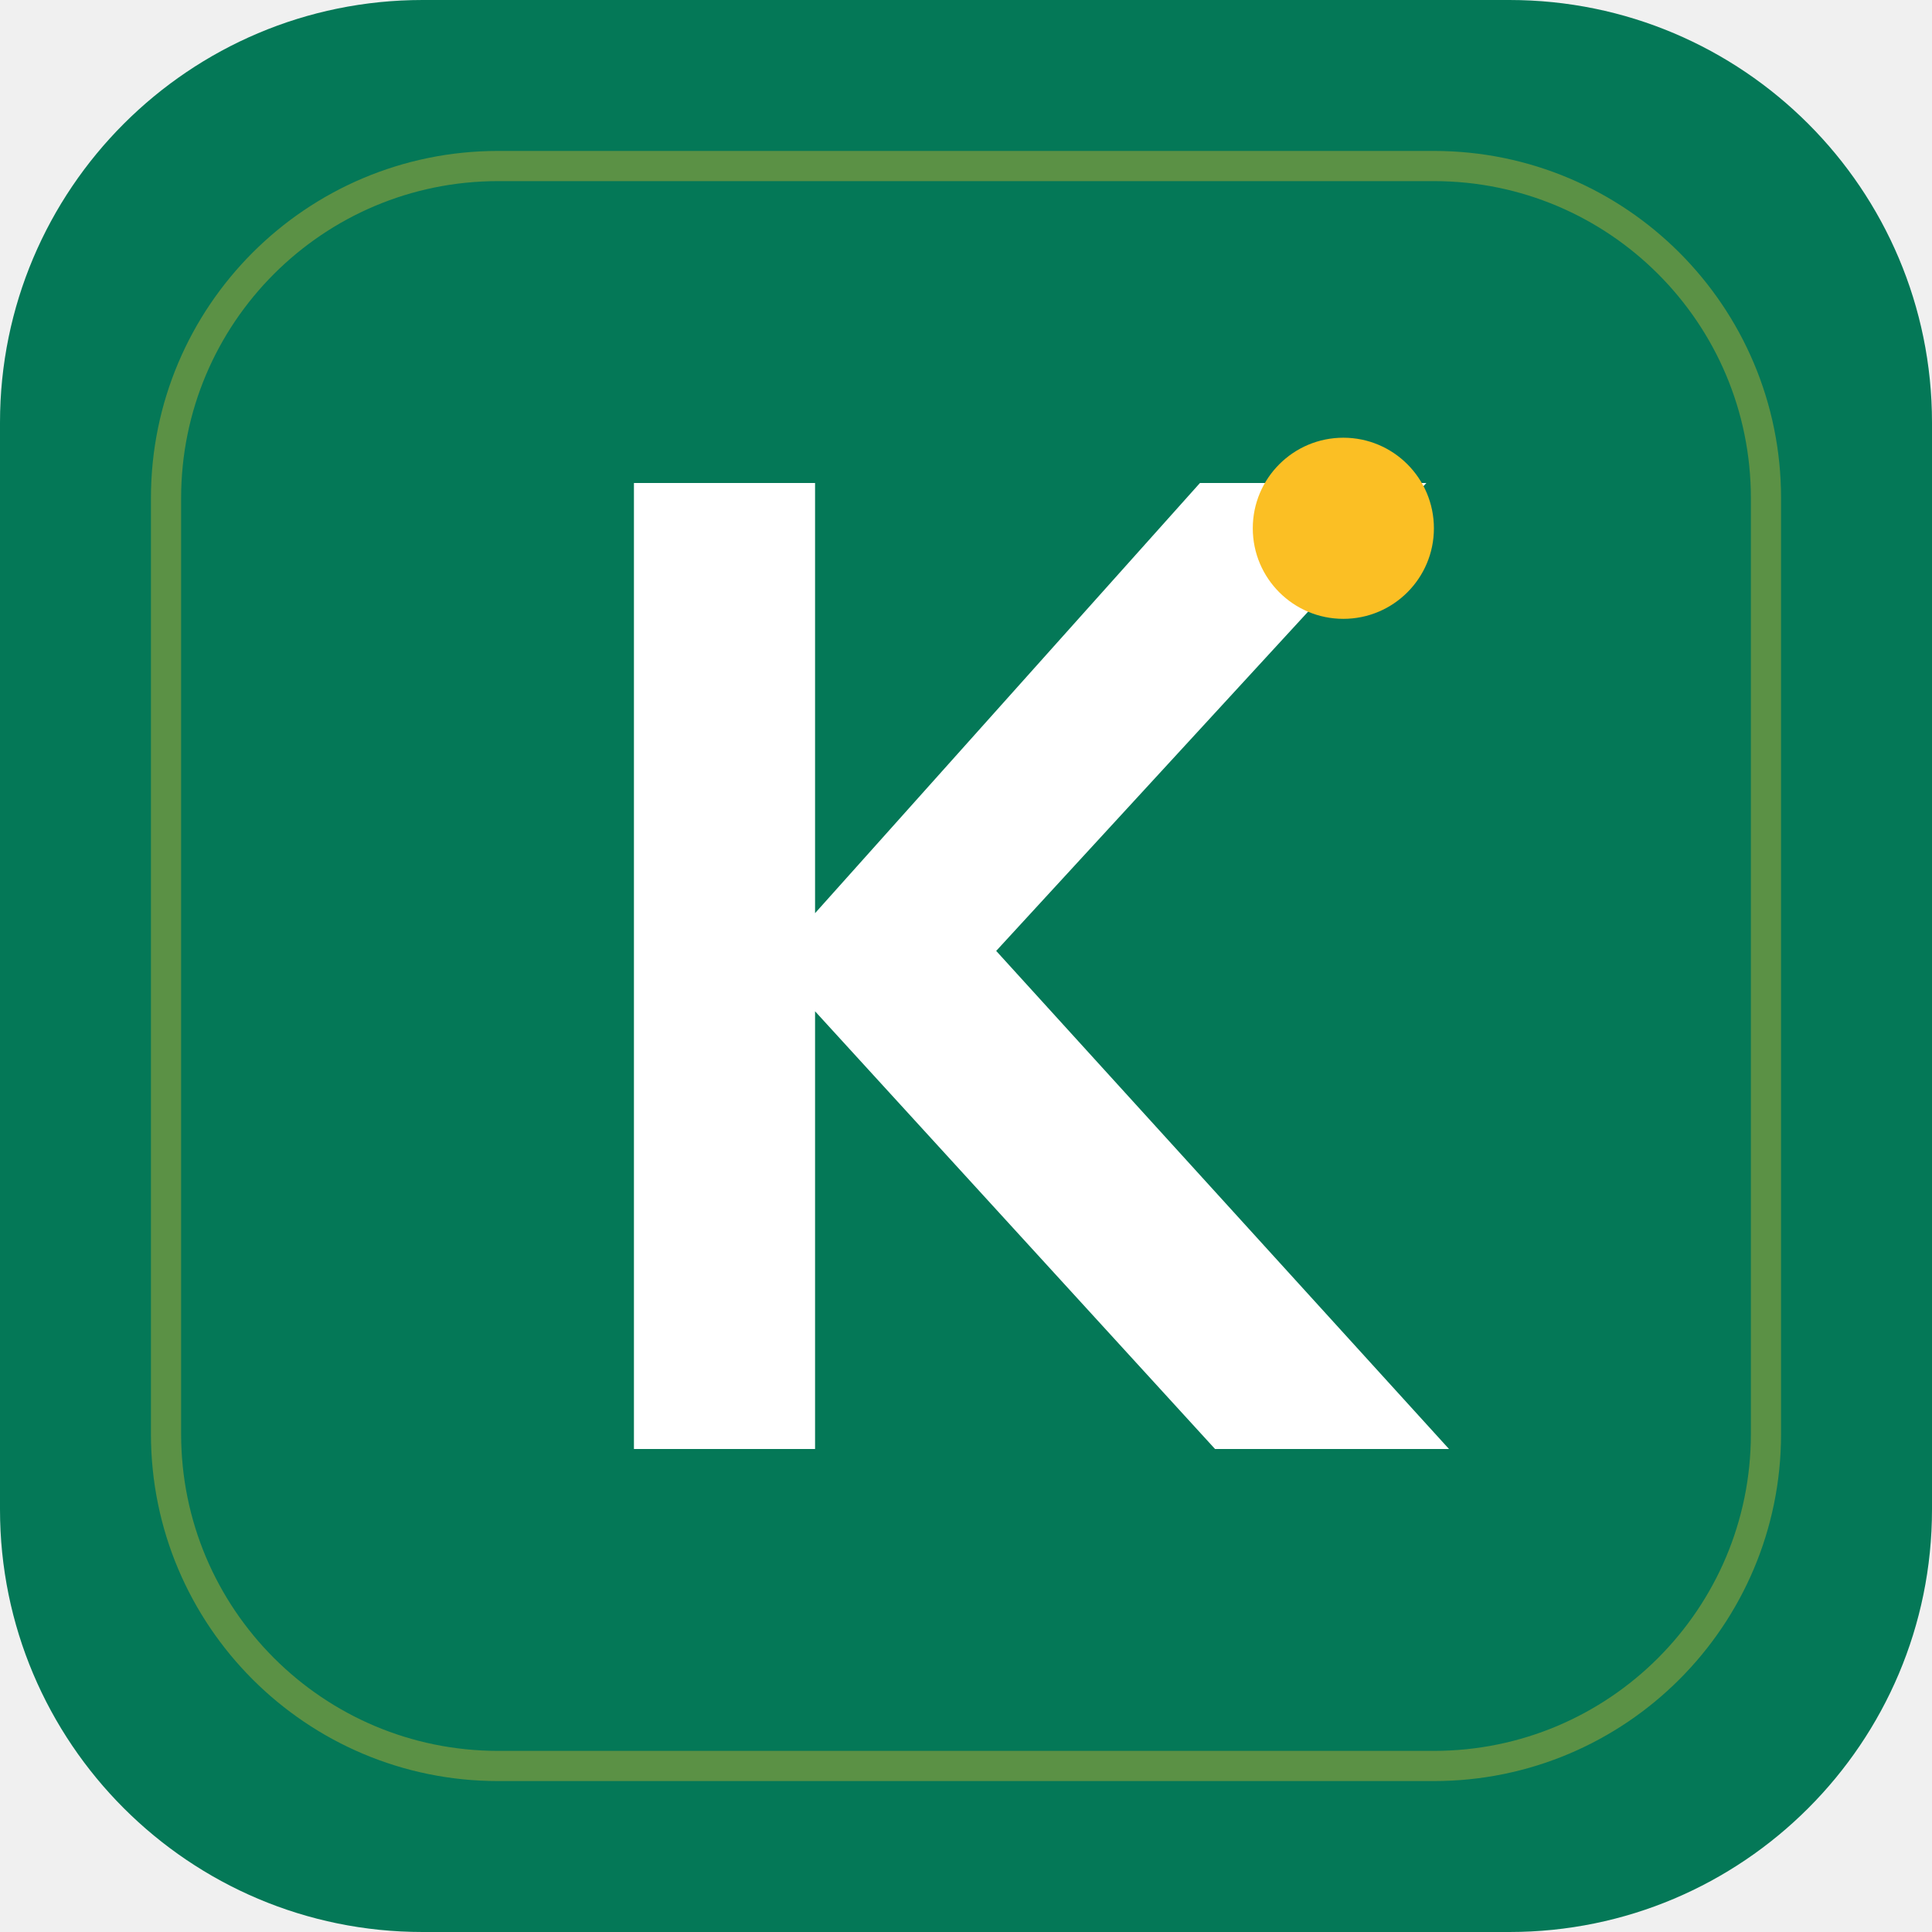
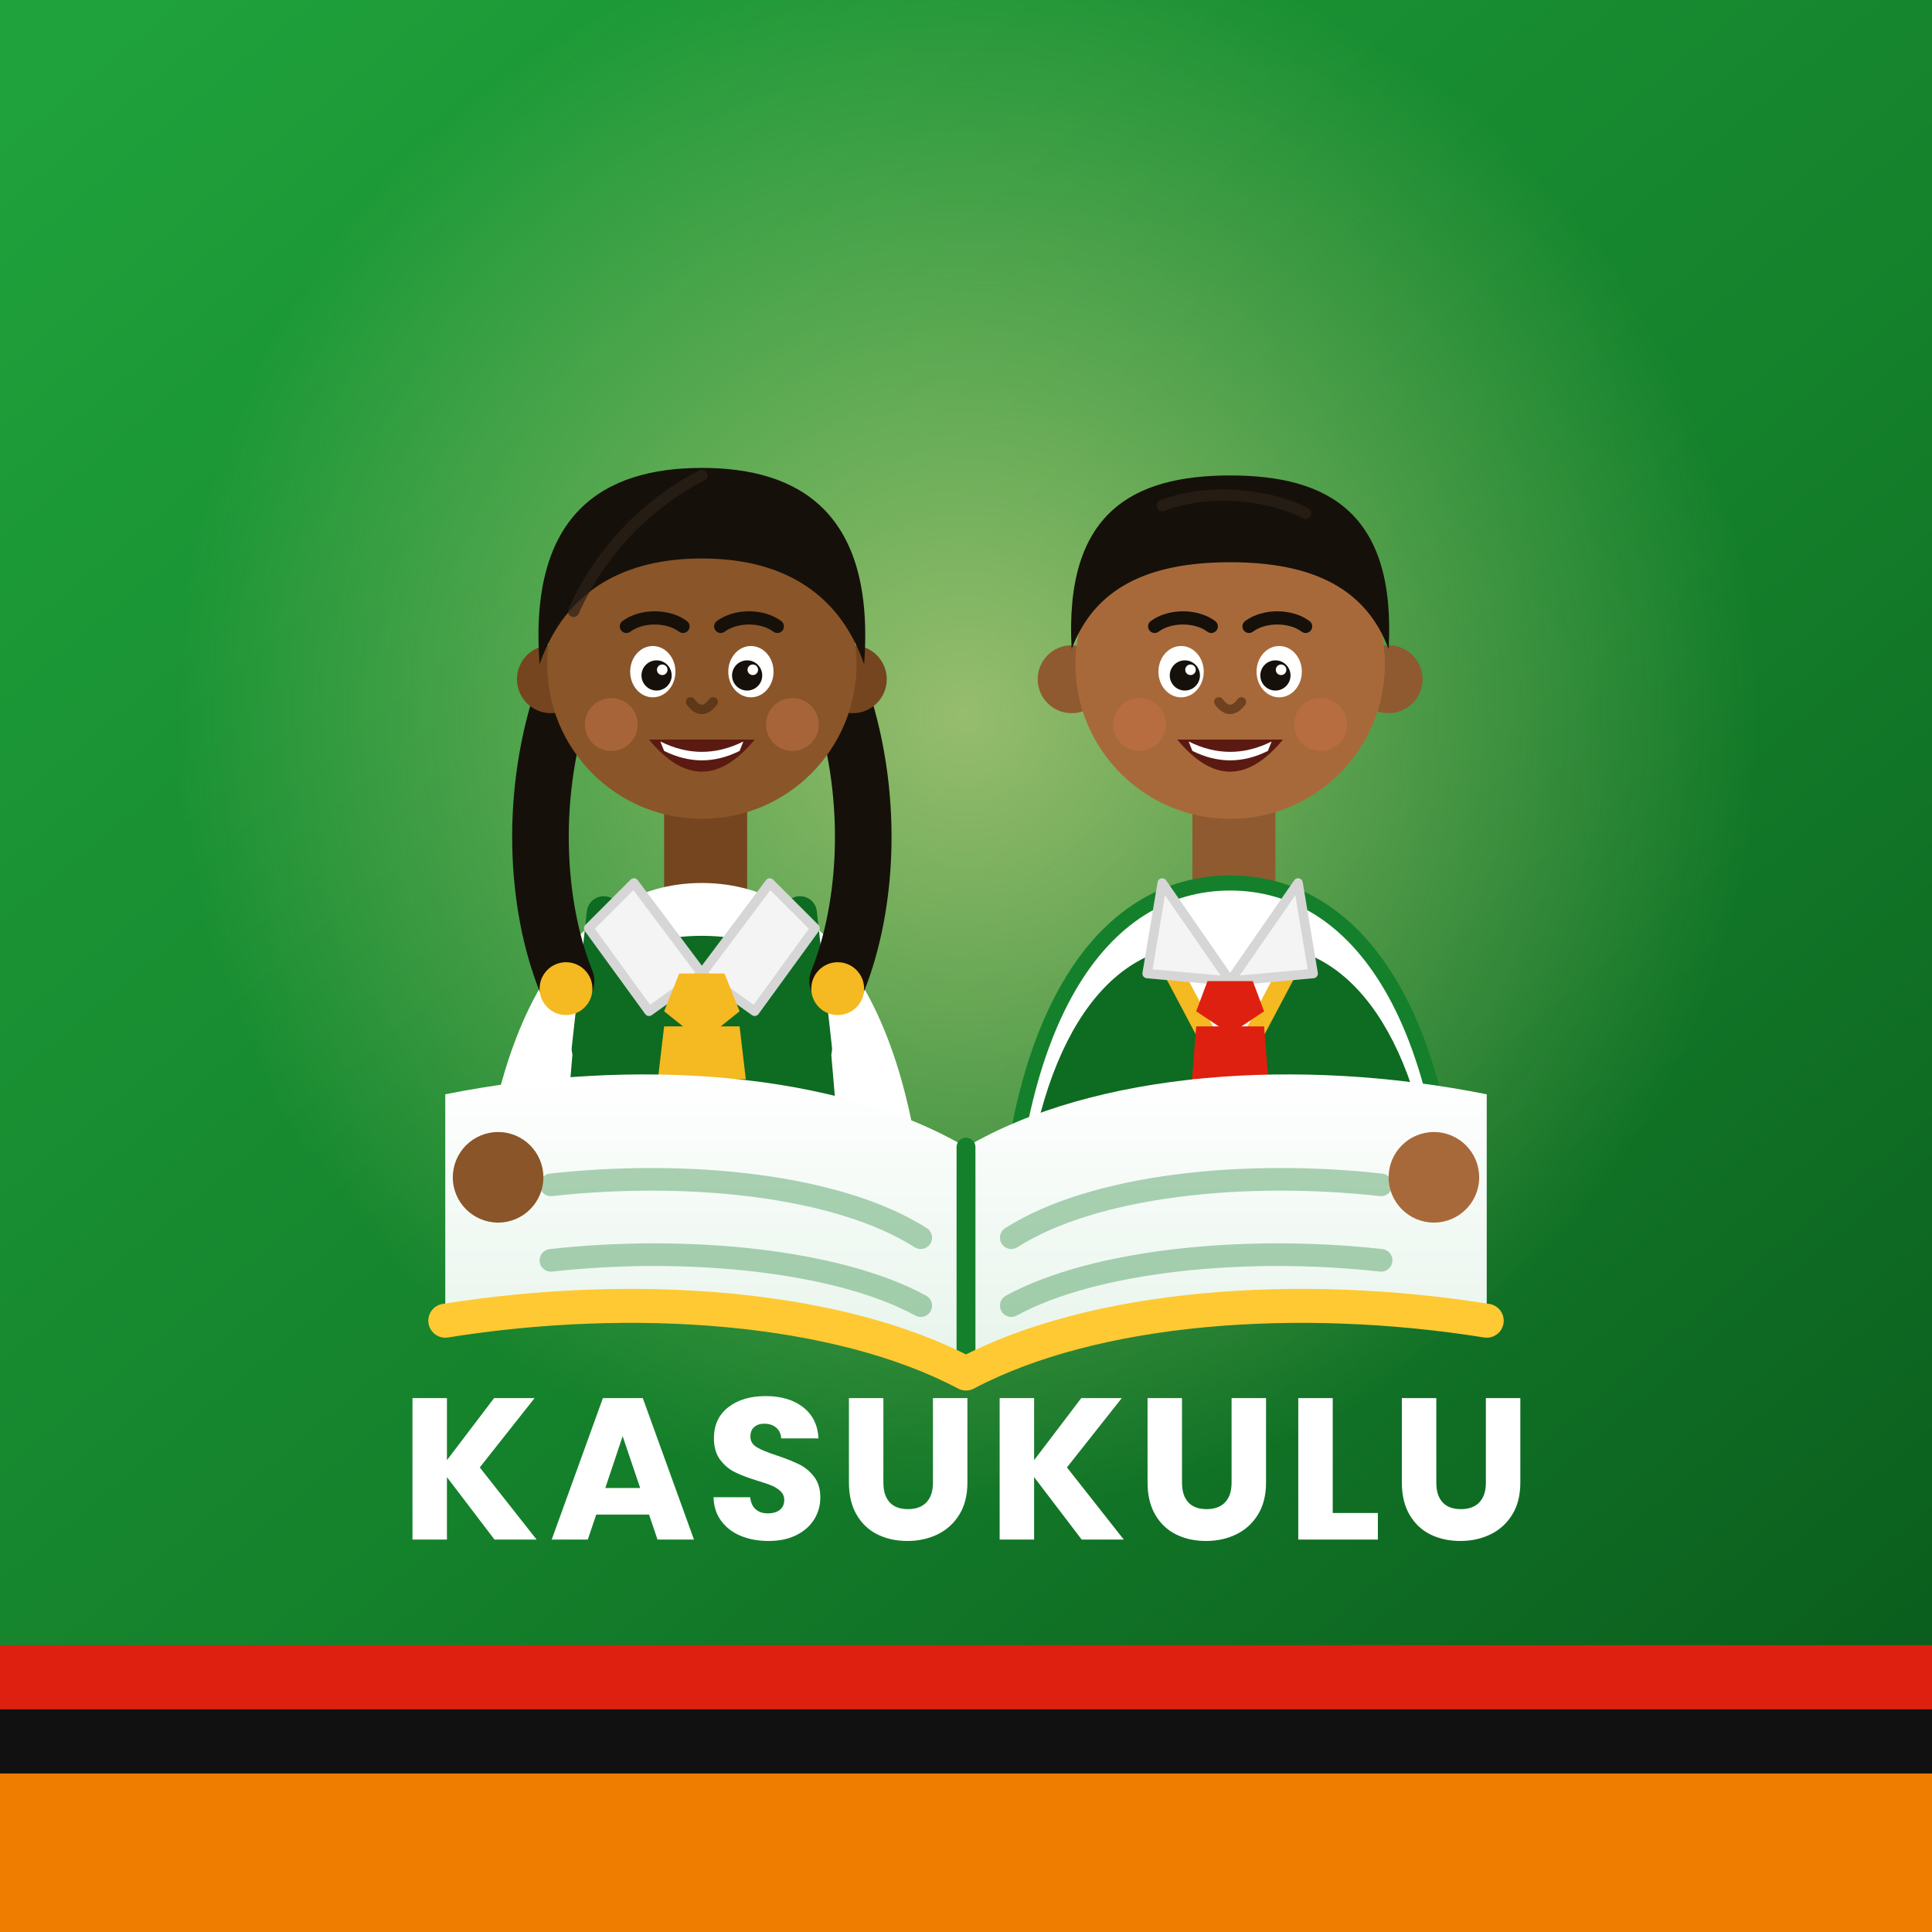
<svg xmlns="http://www.w3.org/2000/svg" viewBox="0 0 512 512" fill="none">
-   <rect width="512" height="512" rx="112" fill="#047857" />
-   <rect x="44" y="44" width="424" height="424" rx="88" stroke="#FBBF24" stroke-opacity="0.35" stroke-width="8" />
-   <path d="M168 128H216V242L318 128H378L264 252L384 384H322L216 268V384H168V128Z" fill="#FFFFFF" />
-   <circle cx="356" cy="140" r="24" fill="#FBBF24" />
+   <defs>
+     <linearGradient id="bg" x1="40" y1="0" x2="470" y2="512" gradientUnits="userSpaceOnUse">
+       <stop offset="0" stop-color="#1FA13B" />
+       <stop offset="0.55" stop-color="#14802B" />
+       <stop offset="1" stop-color="#0A5A1C" />
+     </linearGradient>
+     <radialGradient id="glow" cx="256" cy="190" r="210" gradientUnits="userSpaceOnUse">
+       <stop offset="0" stop-color="#FFE9A0" stop-opacity="0.55" />
+       <stop offset="1" stop-color="#FFE9A0" stop-opacity="0" />
+     </radialGradient>
+     <linearGradient id="page" x1="0" y1="0" x2="0" y2="1">
+       <stop offset="0" stop-color="#FFFFFF" />
+       <stop offset="1" stop-color="#E6F4EA" />
+     </linearGradient>
+   </defs>
+   <rect width="512" height="512" fill="url(#bg)" />
+   <rect width="512" height="512" fill="url(#glow)" />
+   <rect y="436" width="512" height="17" fill="#DE2010" />
+   <rect y="453" width="512" height="17" fill="#111111" />
+   <rect y="470" width="512" height="42" fill="#EF7D00" />
+   <g transform="translate(0,6)">
+     <path d="M176 196H198V232H176Z" fill="#74451F" />
+     <path d="M126 340C126 264 152 228 186 228C220 228 246 264 246 340Z" fill="#FFFFFF" />
+     <path d="M152 270C152 252 166 242 186 242C206 242 220 252 220 270L226 340H146Z" fill="#0E6B22" />
+     <path d="M160 236L156 272M212 236L216 272" stroke="#0E6B22" stroke-width="9" stroke-linecap="round" />
+     <path d="M168 228L186 252L172 262L156 240Z" fill="#F4F4F4" stroke="#D6D6D6" stroke-width="2.5" stroke-linejoin="round" />
+     <path d="M204 228L186 252L200 262L216 240Z" fill="#F4F4F4" stroke="#D6D6D6" stroke-width="2.5" stroke-linejoin="round" />
+     <path d="M180 252H192L196 262L186 270L176 262Z" fill="#F5B921" />
+     <path d="M176 266H196L200 300L186 312L172 300Z" fill="#F5B921" />
+     <path d="M174 282H198M173 292H199" stroke="#0E6B22" stroke-width="4" />
+     <path d="M150 176C140 204 142 234 150 254" stroke="#16100A" stroke-width="15" stroke-linecap="round" />
+     <path d="M222 176C232 204 230 234 222 254" stroke="#16100A" stroke-width="15" stroke-linecap="round" />
+     <circle cx="150" cy="256" r="7" fill="#F5B921" />
+     <circle cx="222" cy="256" r="7" fill="#F5B921" />
+     <circle cx="146" cy="174" r="9" fill="#74451F" />
+     <circle cx="226" cy="174" r="9" fill="#74451F" />
+     <circle cx="186" cy="170" r="41" fill="#8A5528" />
+     <path d="M143 170C140 130 160 118 186 118C212 118 232 130 229 170C222 150 206 142 186 142C166 142 150 150 143 170Z" fill="#16100A" />
+     <path d="M186 120C174 126 160 138 152 156" stroke="#2B2118" stroke-width="3" stroke-linecap="round" opacity="0.7" />
+     <path d="M166 160C170 157 177 157 181 160M191 160C195 157 202 157 206 160" stroke="#16100A" stroke-width="3.5" stroke-linecap="round" />
+     <ellipse cx="173" cy="172" rx="6" ry="6.8" fill="#FFFFFF" />
+     <ellipse cx="199" cy="172" rx="6" ry="6.8" fill="#FFFFFF" />
+     <circle cx="174" cy="173" r="4" fill="#16100A" />
+     <circle cx="198" cy="173" r="4" fill="#16100A" />
+     <circle cx="175.5" cy="171.5" r="1.4" fill="#FFFFFF" />
+     <circle cx="199.5" cy="171.5" r="1.4" fill="#FFFFFF" />
+     <circle cx="162" cy="186" r="7" fill="#E0805A" opacity="0.35" />
+     <circle cx="210" cy="186" r="7" fill="#E0805A" opacity="0.35" />
+     <path d="M183 180Q186 184 189 180" stroke="#5E3818" stroke-width="2.5" stroke-linecap="round" />
+     <path d="M172 190Q186 207 200 190Z" fill="#5A1A12" />
+     <path d="M175 190.5Q186 196 197 190.5L196 193Q186 198 176 193Z" fill="#FFFFFF" />
+     <path d="M316 196H338V232H316Z" fill="#8F5A30" />
+     <path d="M266 340C266 264 292 228 326 228C360 228 386 264 386 340Z" fill="#FFFFFF" stroke="#14802B" stroke-width="4" />
+     <path d="M270 340C270 280 288 252 308 246L326 280L344 246C364 252 382 280 382 340Z" fill="#0E6B22" />
+     <path d="M308 246L326 280L344 246" stroke="#F5B921" stroke-width="5" stroke-linejoin="round" />
+     <path d="M308 228L326 254L304 252Z" fill="#F4F4F4" stroke="#D6D6D6" stroke-width="2.5" stroke-linejoin="round" />
+     <path d="M344 228L326 254L348 252Z" fill="#F4F4F4" stroke="#D6D6D6" stroke-width="2.5" stroke-linejoin="round" />
+     <path d="M320 254H332L335 262L326 268L317 262Z" fill="#DE2010" />
+     <path d="M317 266H335L338 304L326 316L314 304Z" fill="#DE2010" />
+     <path d="M316 282H336M315 293H337" stroke="#F5B921" stroke-width="4" />
+     <circle cx="284" cy="174" r="9" fill="#8F5A30" />
+     <circle cx="368" cy="174" r="9" fill="#8F5A30" />
+     <circle cx="326" cy="170" r="41" fill="#A8693A" />
+     <path d="M284 166C282 130 300 120 326 120C352 120 370 130 368 166C362 150 348 143 326 143C304 143 290 150 284 166Z" fill="#16100A" />
+     <path d="M308 128C318 124 334 124 346 130" stroke="#2B2118" stroke-width="3" stroke-linecap="round" opacity="0.7" />
+     <path d="M306 160C310 157 317 157 321 160M331 160C335 157 342 157 346 160" stroke="#16100A" stroke-width="3.5" stroke-linecap="round" />
+     <ellipse cx="313" cy="172" rx="6" ry="6.8" fill="#FFFFFF" />
+     <ellipse cx="339" cy="172" rx="6" ry="6.8" fill="#FFFFFF" />
+     <circle cx="314" cy="173" r="4" fill="#16100A" />
+     <circle cx="338" cy="173" r="4" fill="#16100A" />
+     <circle cx="315.5" cy="171.5" r="1.4" fill="#FFFFFF" />
+     <circle cx="339.5" cy="171.5" r="1.4" fill="#FFFFFF" />
+     <circle cx="302" cy="186" r="7" fill="#D9774A" opacity="0.3" />
+     <circle cx="350" cy="186" r="7" fill="#D9774A" opacity="0.3" />
+     <path d="M323 180Q326 184 329 180" stroke="#6E4220" stroke-width="2.5" stroke-linecap="round" />
+     <path d="M312 190Q326 207 340 190Z" fill="#5A1A12" />
+     <path d="M315 190.5Q326 196 337 190.5L336 193Q326 198 316 193Z" fill="#FFFFFF" />
+     <g transform="translate(0,10)">
+       <path d="M256 288C222 268 168 264 118 274V334C168 326 222 330 256 348Z" fill="url(#page)" />
+       <path d="M256 288C290 268 344 264 394 274V334C344 326 290 330 256 348Z" fill="url(#page)" />
+       <path d="M256 288V348" stroke="#14802B" stroke-width="5" stroke-linecap="round" />
+       <g stroke="#14802B" stroke-opacity="0.35" stroke-width="6" stroke-linecap="round">
+         <path d="M146 298C182 294 222 298 244 312" />
+         <path d="M146 318C182 314 222 318 244 330" />
+         <path d="M366 298C330 294 290 298 268 312" />
+         <path d="M366 318C330 314 290 318 268 330" />
+       </g>
+       <path d="M118 334C168 326 222 330 256 348C290 330 344 326 394 334" stroke="#FFC933" stroke-width="9" stroke-linecap="round" stroke-linejoin="round" />
+       <circle cx="132" cy="296" r="12" fill="#8A5528" />
+       <circle cx="380" cy="296" r="12" fill="#A8693A" />
+     </g>
+   </g>
+   <path d="M131.044 408.0 118.442 391.446V408.0H109.311V370.513H118.442V386.96L130.938 370.513H141.671L127.146 388.883L142.205 408.0ZM172.002 401.378H158.011L155.769 408.0H146.21L159.774 370.513H170.347L183.91 408.0H174.245ZM169.653 394.33 165.007 380.606 160.414 394.33ZM189.09 396.786H198.809Q199.022 398.869 200.251 399.963Q201.479 401.058 203.455 401.058Q205.484 401.058 206.659 400.124Q207.833 399.189 207.833 397.534Q207.833 396.145 206.899 395.237Q205.964 394.33 204.603 393.742Q203.241 393.155 200.731 392.407Q197.1 391.286 194.804 390.164Q192.508 389.043 190.852 386.854Q189.197 384.664 189.197 381.14Q189.197 375.907 192.988 372.943Q196.78 369.979 202.867 369.979Q209.062 369.979 212.853 372.943Q216.644 375.907 216.911 381.193H207.032Q206.926 379.378 205.697 378.336Q204.469 377.295 202.547 377.295Q200.891 377.295 199.877 378.176Q198.862 379.057 198.862 380.713Q198.862 382.528 200.571 383.543Q202.28 384.557 205.911 385.732Q209.542 386.96 211.812 388.082Q214.081 389.203 215.737 391.339Q217.392 393.475 217.392 396.839Q217.392 400.043 215.763 402.66Q214.135 405.277 211.037 406.825Q207.94 408.374 203.722 408.374Q199.61 408.374 196.352 407.039Q193.095 405.704 191.146 403.087Q189.197 400.471 189.09 396.786ZM234.106 370.513V392.941Q234.106 396.305 235.761 398.121Q237.417 399.937 240.621 399.937Q243.825 399.937 245.534 398.121Q247.242 396.305 247.242 392.941V370.513H256.374V392.888Q256.374 397.907 254.238 401.378Q252.102 404.849 248.497 406.612Q244.893 408.374 240.461 408.374Q236.028 408.374 232.531 406.638Q229.033 404.903 227.004 401.405Q224.975 397.907 224.975 392.888V370.513ZM286.651 408.0 274.049 391.446V408.0H264.918V370.513H274.049V386.96L286.545 370.513H297.278L282.753 388.883L297.812 408.0ZM313.245 370.513V392.941Q313.245 396.305 314.9 398.121Q316.555 399.937 319.759 399.937Q322.963 399.937 324.672 398.121Q326.381 396.305 326.381 392.941V370.513H335.512V392.888Q335.512 397.907 333.376 401.378Q331.24 404.849 327.636 406.612Q324.031 408.374 319.599 408.374Q315.167 408.374 311.669 406.638Q308.172 404.903 306.142 401.405Q304.113 397.907 304.113 392.888V370.513ZM353.188 400.951H365.149V408.0H344.056V370.513H353.188ZM380.635 370.513V392.941Q380.635 396.305 382.29 398.121Q383.946 399.937 387.15 399.937Q390.354 399.937 392.063 398.121Q393.771 396.305 393.771 392.941V370.513H402.903V392.888Q402.903 397.907 400.767 401.378Q398.631 404.849 395.026 406.612Q391.422 408.374 386.99 408.374Q382.557 408.374 379.06 406.638Q375.562 404.903 373.533 401.405Q371.504 397.907 371.504 392.888V370.513Z" fill="#FFFFFF" />
</svg>
